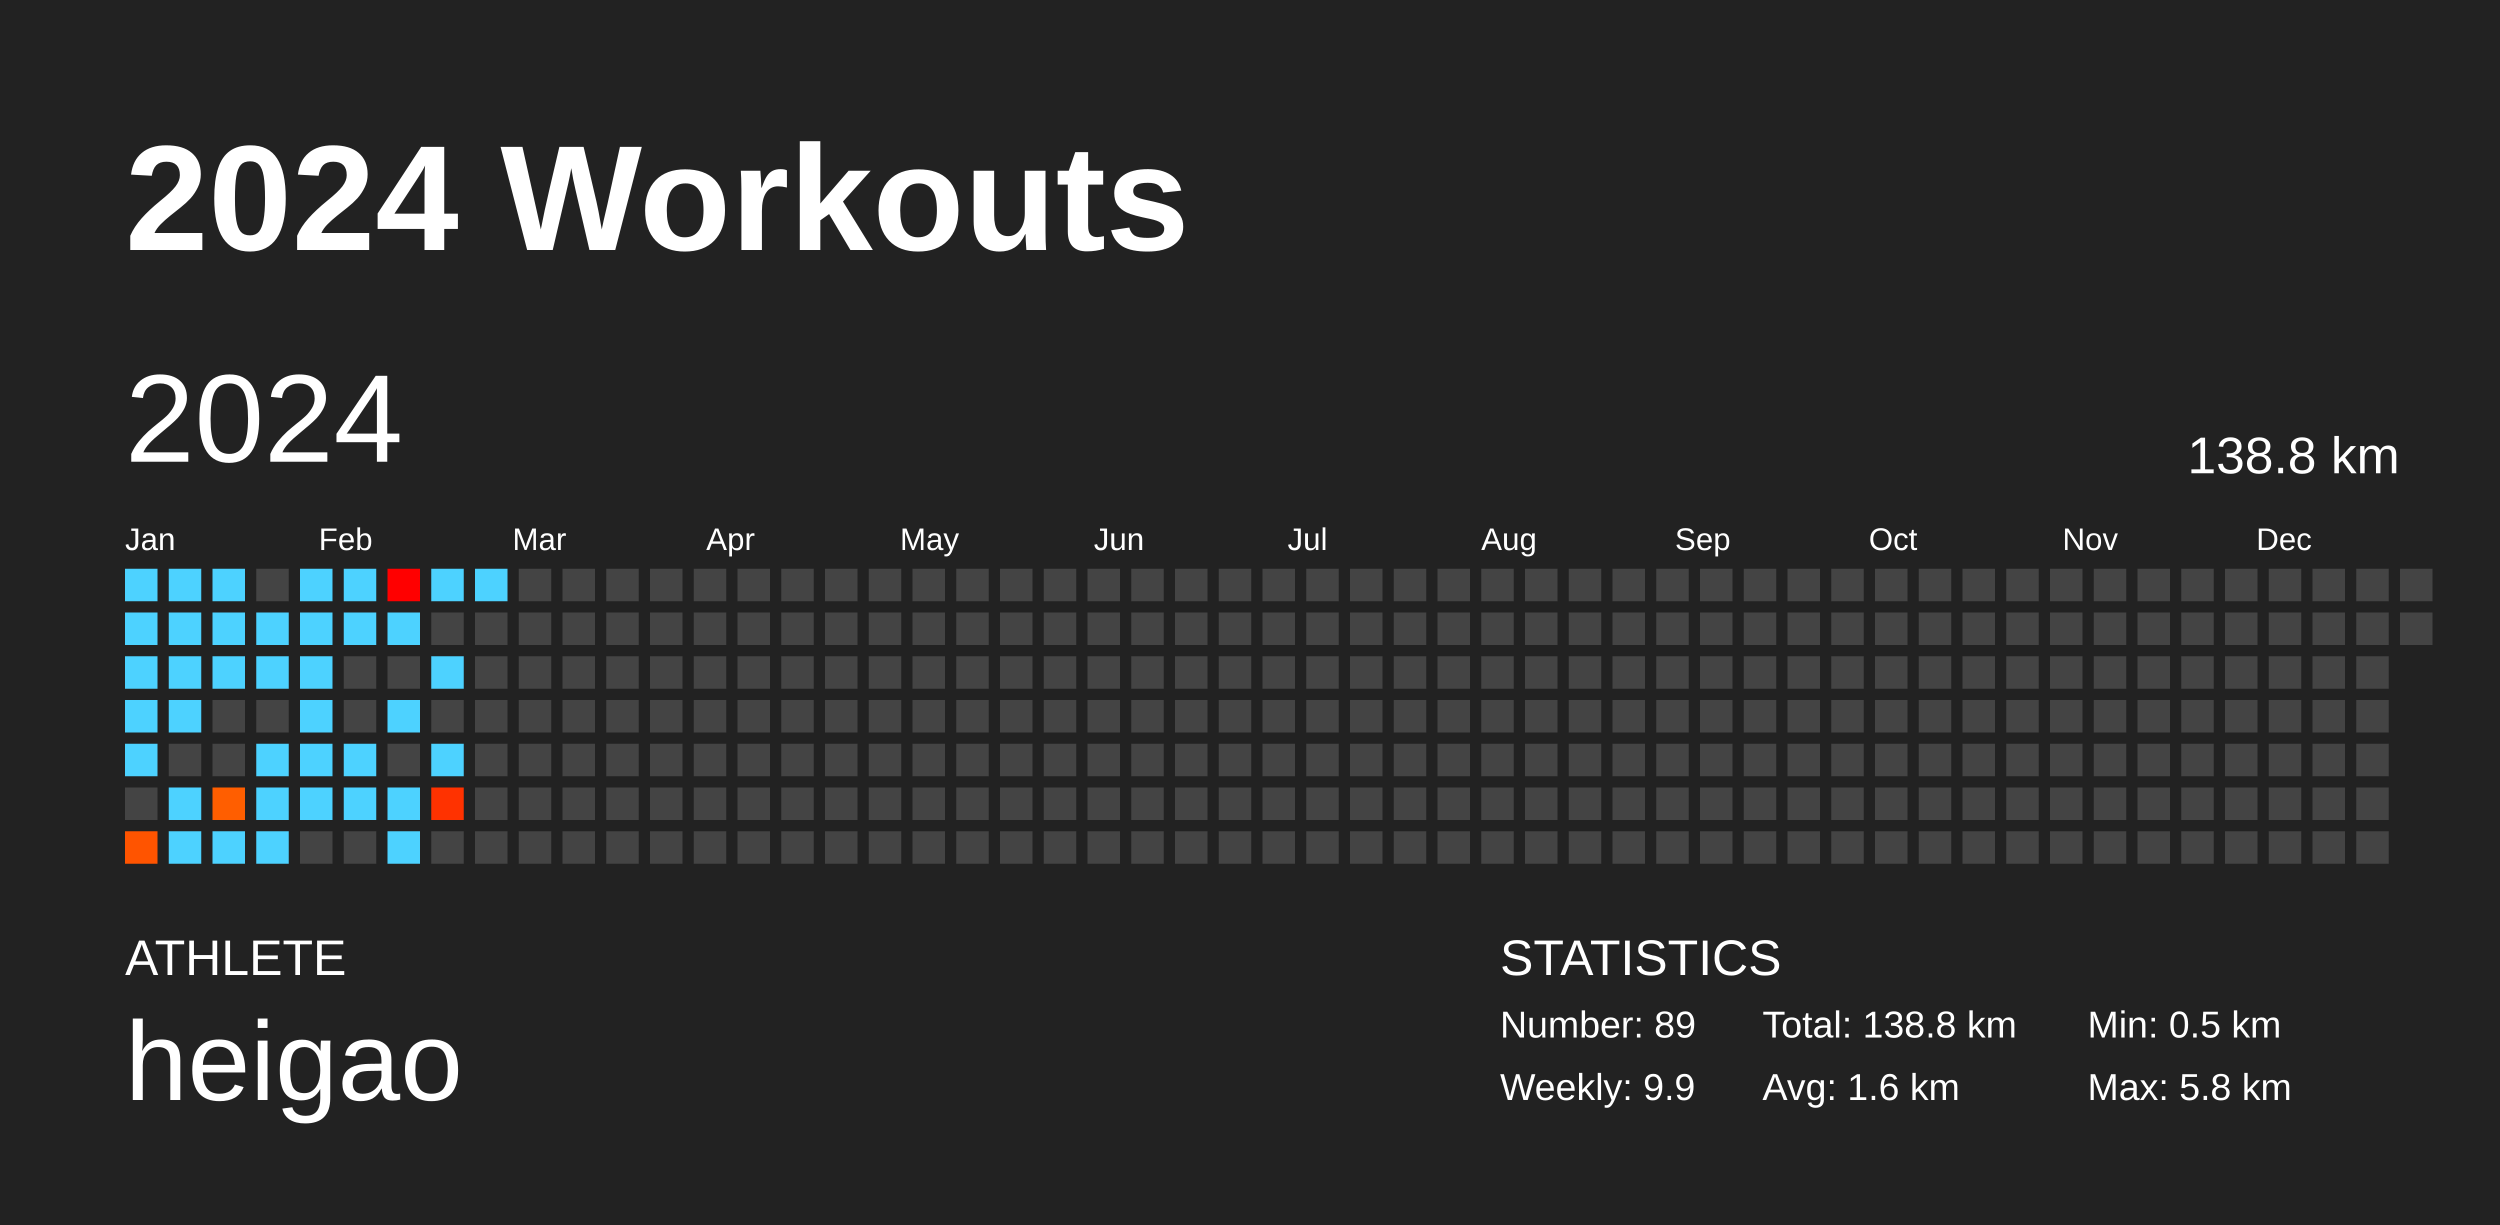
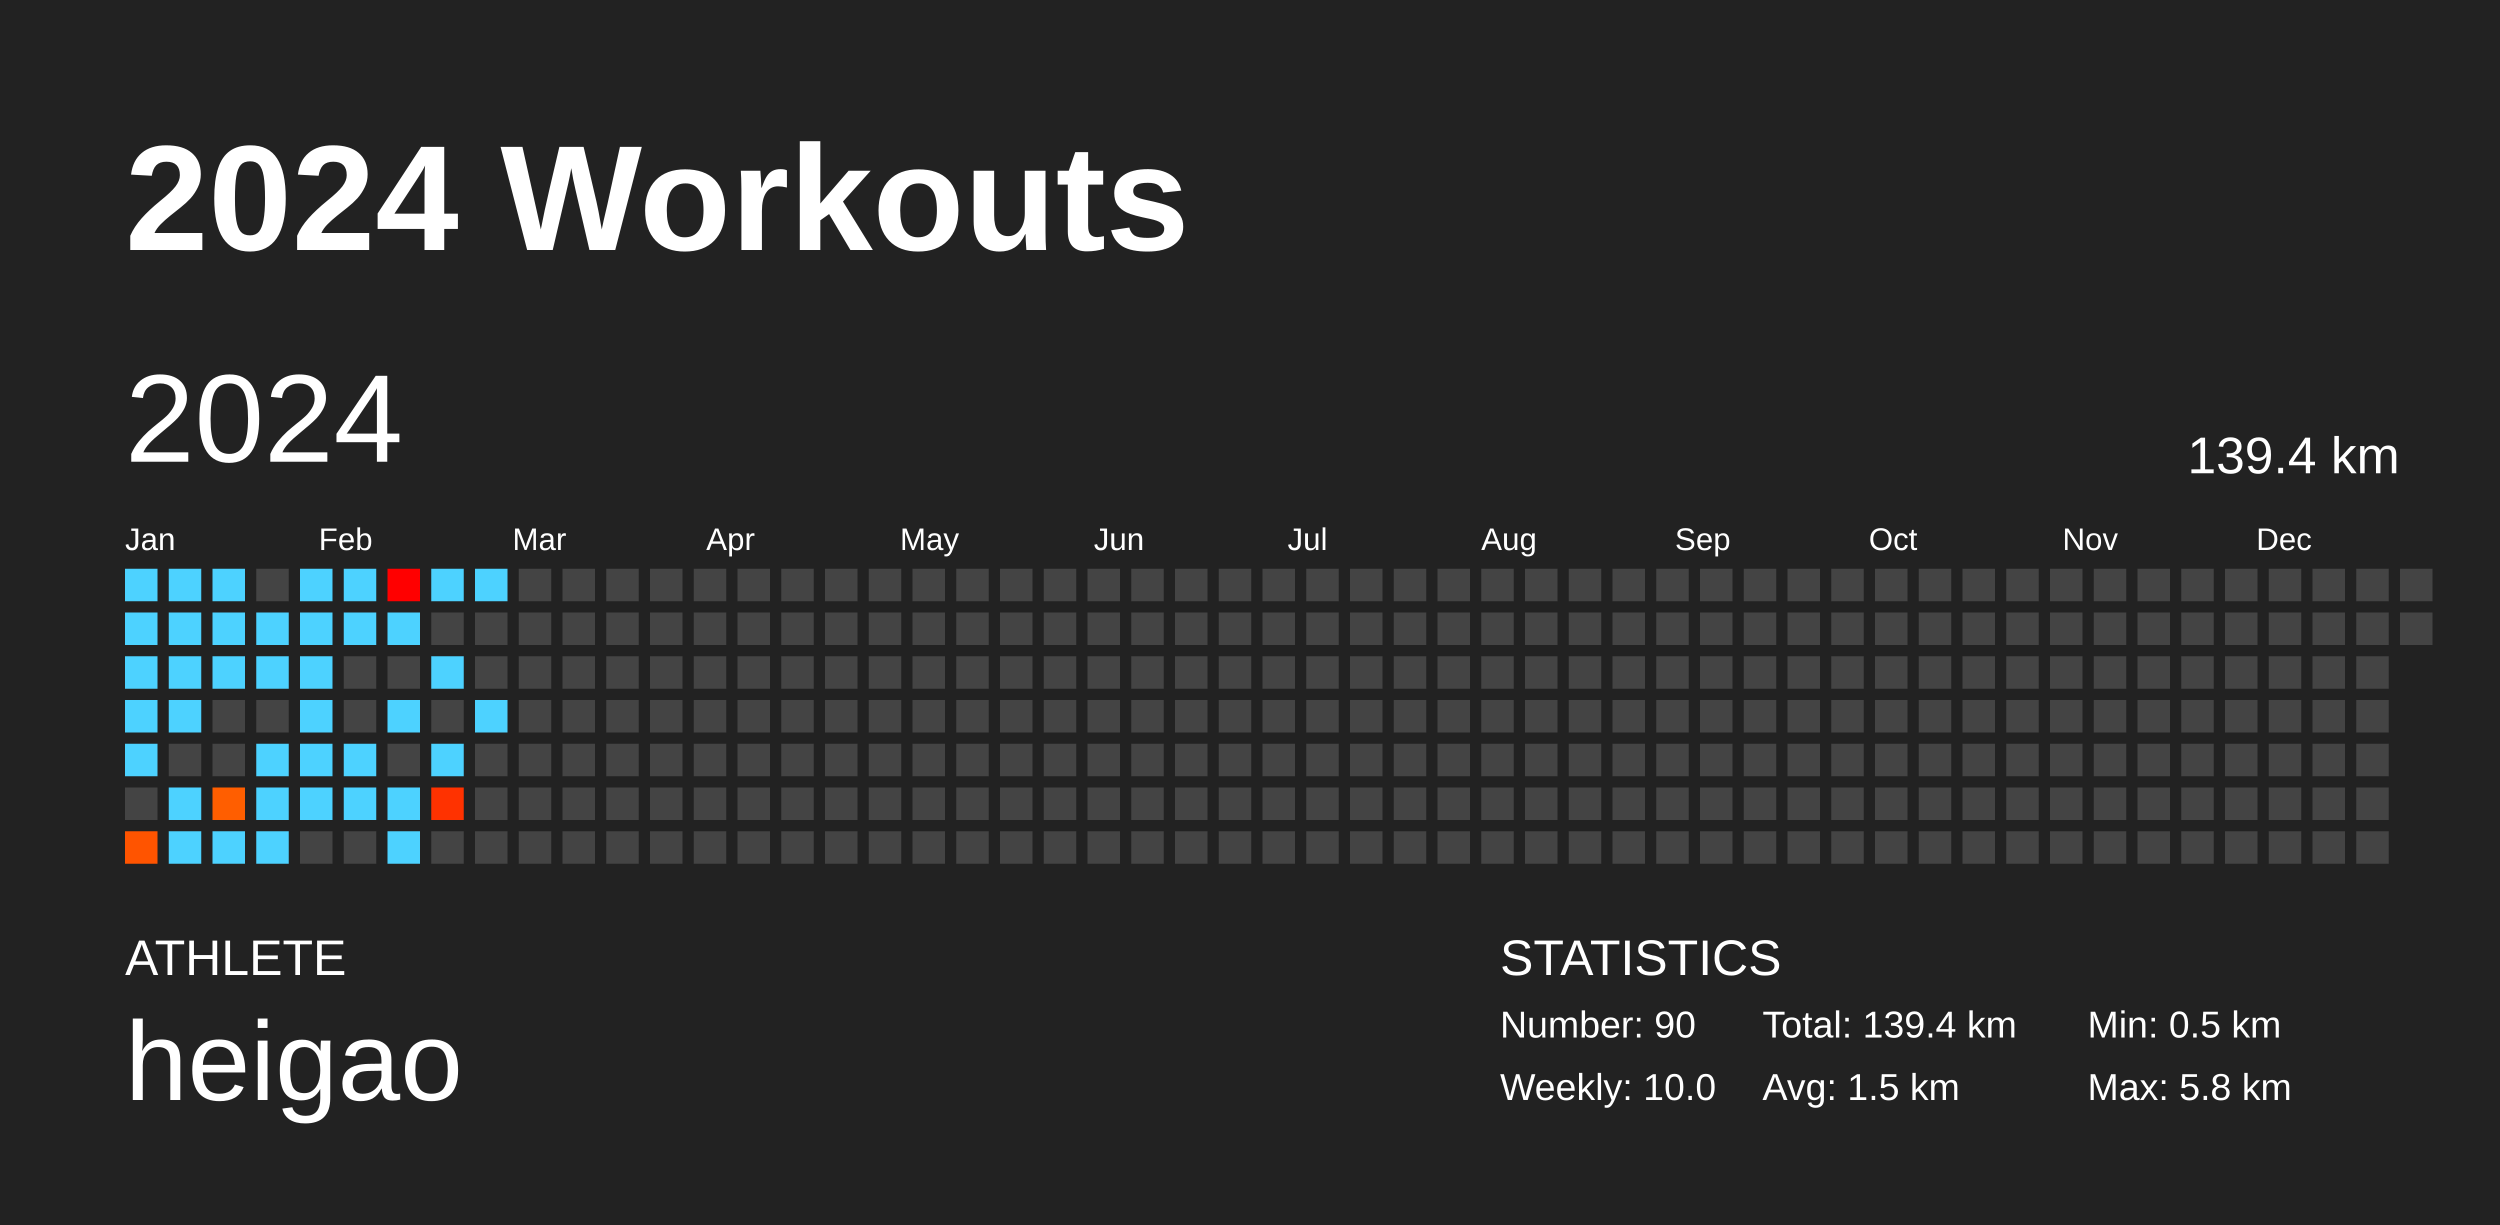
<svg xmlns="http://www.w3.org/2000/svg" baseProfile="full" height="98mm" version="1.1" viewBox="0,0,200,98" width="200mm">
  <defs />
  <rect fill="#222222" height="98" width="200" x="0" y="0" />
  <text fill="#FFFFFF" style="font-size:12px; font-family:Arial; font-weight:bold;" x="10" y="20">2024 Workouts</text>
  <text fill="#FFFFFF" style="font-size:4px; font-family:Arial" x="10" y="78">ATHLETE</text>
  <text fill="#FFFFFF" style="font-size:9px; font-family:Arial" x="10" y="88">heigao</text>
  <text fill="#FFFFFF" style="font-size:4px; font-family:Arial" x="120" y="78">STATISTICS</text>
-   <text fill="#FFFFFF" style="font-size:3px; font-family:Arial" x="120" y="83">Number: 89</text>
-   <text fill="#FFFFFF" style="font-size:3px; font-family:Arial" x="120" y="88">Weekly: 9.9</text>
-   <text fill="#FFFFFF" style="font-size:3px; font-family:Arial" x="141" y="83">Total: 138.8 km</text>
-   <text fill="#FFFFFF" style="font-size:3px; font-family:Arial" x="141" y="88">Avg: 1.6 km</text>
+   <text fill="#FFFFFF" style="font-size:3px; font-family:Arial" x="120" y="83">Number: 90</text>
+   <text fill="#FFFFFF" style="font-size:3px; font-family:Arial" x="120" y="88">Weekly: 10.0</text>
+   <text fill="#FFFFFF" style="font-size:3px; font-family:Arial" x="141" y="83">Total: 139.4 km</text>
+   <text fill="#FFFFFF" style="font-size:3px; font-family:Arial" x="141" y="88">Avg: 1.5 km</text>
  <text fill="#FFFFFF" style="font-size:3px; font-family:Arial" x="167" y="83">Min: 0.5 km</text>
  <text fill="#FFFFFF" style="font-size:3px; font-family:Arial" x="167" y="88">Max: 5.8 km</text>
  <text dominant-baseline="hanging" fill="#FFFFFF" style="font-size:10.0px; font-family:Arial;" x="10" y="30">2024</text>
-   <text dominant-baseline="hanging" fill="#FFFFFF" style="font-size:4.125px; font-family:Arial;" x="175" y="35">138.8 km</text>
+   <text dominant-baseline="hanging" fill="#FFFFFF" style="font-size:4.125px; font-family:Arial;" x="175" y="35">139.4 km</text>
  <text fill="#FFFFFF" style="font-size:2.5px; font-family:Arial" x="10.0" y="44">Jan</text>
  <text fill="#FFFFFF" style="font-size:2.5px; font-family:Arial" x="25.5" y="44">Feb</text>
  <text fill="#FFFFFF" style="font-size:2.5px; font-family:Arial" x="41.0" y="44">Mar</text>
  <text fill="#FFFFFF" style="font-size:2.5px; font-family:Arial" x="56.5" y="44">Apr</text>
  <text fill="#FFFFFF" style="font-size:2.5px; font-family:Arial" x="72.0" y="44">May</text>
  <text fill="#FFFFFF" style="font-size:2.5px; font-family:Arial" x="87.5" y="44">Jun</text>
  <text fill="#FFFFFF" style="font-size:2.5px; font-family:Arial" x="103.0" y="44">Jul</text>
  <text fill="#FFFFFF" style="font-size:2.5px; font-family:Arial" x="118.5" y="44">Aug</text>
  <text fill="#FFFFFF" style="font-size:2.5px; font-family:Arial" x="134.0" y="44">Sep</text>
  <text fill="#FFFFFF" style="font-size:2.5px; font-family:Arial" x="149.5" y="44">Oct</text>
  <text fill="#FFFFFF" style="font-size:2.5px; font-family:Arial" x="165.0" y="44">Nov</text>
  <text fill="#FFFFFF" style="font-size:2.5px; font-family:Arial" x="180.5" y="44">Dec</text>
  <rect fill="#4dd2ff" height="2.6" width="2.6" x="10.0" y="45.5" />
  <rect fill="#4dd2ff" height="2.6" width="2.6" x="10.0" y="49.0" />
  <rect fill="#4dd2ff" height="2.6" width="2.6" x="10.0" y="52.5" />
  <rect fill="#4dd2ff" height="2.6" width="2.6" x="10.0" y="56.0" />
  <rect fill="#4dd2ff" height="2.6" width="2.6" x="10.0" y="59.5" />
  <rect fill="#444444" height="2.6" width="2.6" x="10.0" y="63.0" />
  <rect fill="#ff5400" height="2.6" width="2.6" x="10.0" y="66.5" />
  <rect fill="#4dd2ff" height="2.6" width="2.6" x="13.5" y="45.5" />
  <rect fill="#4dd2ff" height="2.6" width="2.6" x="13.5" y="49.0" />
  <rect fill="#4dd2ff" height="2.6" width="2.6" x="13.5" y="52.5" />
  <rect fill="#4dd2ff" height="2.6" width="2.6" x="13.5" y="56.0" />
  <rect fill="#444444" height="2.6" width="2.6" x="13.5" y="59.5" />
  <rect fill="#4dd2ff" height="2.6" width="2.6" x="13.5" y="63.0" />
  <rect fill="#4dd2ff" height="2.6" width="2.6" x="13.5" y="66.5" />
  <rect fill="#4dd2ff" height="2.6" width="2.6" x="17.0" y="45.5" />
  <rect fill="#4dd2ff" height="2.6" width="2.6" x="17.0" y="49.0" />
  <rect fill="#4dd2ff" height="2.6" width="2.6" x="17.0" y="52.5" />
  <rect fill="#444444" height="2.6" width="2.6" x="17.0" y="56.0" />
  <rect fill="#444444" height="2.6" width="2.6" x="17.0" y="59.5" />
  <rect fill="#ff5e00" height="2.6" width="2.6" x="17.0" y="63.0" />
  <rect fill="#4dd2ff" height="2.6" width="2.6" x="17.0" y="66.5" />
  <rect fill="#444444" height="2.6" width="2.6" x="20.5" y="45.5" />
  <rect fill="#4dd2ff" height="2.6" width="2.6" x="20.5" y="49.0" />
  <rect fill="#4dd2ff" height="2.6" width="2.6" x="20.5" y="52.5" />
  <rect fill="#444444" height="2.6" width="2.6" x="20.5" y="56.0" />
  <rect fill="#4dd2ff" height="2.6" width="2.6" x="20.5" y="59.5" />
  <rect fill="#4dd2ff" height="2.6" width="2.6" x="20.5" y="63.0" />
  <rect fill="#4dd2ff" height="2.6" width="2.6" x="20.5" y="66.5" />
  <rect fill="#4dd2ff" height="2.6" width="2.6" x="24.0" y="45.5" />
  <rect fill="#4dd2ff" height="2.6" width="2.6" x="24.0" y="49.0" />
  <rect fill="#4dd2ff" height="2.6" width="2.6" x="24.0" y="52.5" />
  <rect fill="#4dd2ff" height="2.6" width="2.6" x="24.0" y="56.0" />
  <rect fill="#4dd2ff" height="2.6" width="2.6" x="24.0" y="59.5" />
  <rect fill="#4dd2ff" height="2.6" width="2.6" x="24.0" y="63.0" />
  <rect fill="#444444" height="2.6" width="2.6" x="24.0" y="66.5" />
  <rect fill="#4dd2ff" height="2.6" width="2.6" x="27.5" y="45.5" />
  <rect fill="#4dd2ff" height="2.6" width="2.6" x="27.5" y="49.0" />
  <rect fill="#444444" height="2.6" width="2.6" x="27.5" y="52.5" />
  <rect fill="#444444" height="2.6" width="2.6" x="27.5" y="56.0" />
  <rect fill="#4dd2ff" height="2.6" width="2.6" x="27.5" y="59.5" />
  <rect fill="#4dd2ff" height="2.6" width="2.6" x="27.5" y="63.0" />
  <rect fill="#444444" height="2.6" width="2.6" x="27.5" y="66.5" />
  <rect fill="#ff0000" height="2.6" width="2.6" x="31.0" y="45.5" />
  <rect fill="#4dd2ff" height="2.6" width="2.6" x="31.0" y="49.0" />
  <rect fill="#444444" height="2.6" width="2.6" x="31.0" y="52.5" />
  <rect fill="#4dd2ff" height="2.6" width="2.6" x="31.0" y="56.0" />
  <rect fill="#444444" height="2.6" width="2.6" x="31.0" y="59.5" />
  <rect fill="#4dd2ff" height="2.6" width="2.6" x="31.0" y="63.0" />
  <rect fill="#4dd2ff" height="2.6" width="2.6" x="31.0" y="66.5" />
  <rect fill="#4dd2ff" height="2.6" width="2.6" x="34.5" y="45.5" />
  <rect fill="#444444" height="2.6" width="2.6" x="34.5" y="49.0" />
  <rect fill="#4dd2ff" height="2.6" width="2.6" x="34.5" y="52.5" />
  <rect fill="#444444" height="2.6" width="2.6" x="34.5" y="56.0" />
  <rect fill="#4dd2ff" height="2.6" width="2.6" x="34.5" y="59.5" />
  <rect fill="#ff3200" height="2.6" width="2.6" x="34.5" y="63.0" />
  <rect fill="#444444" height="2.6" width="2.6" x="34.5" y="66.5" />
  <rect fill="#4dd2ff" height="2.6" width="2.6" x="38.0" y="45.5" />
  <rect fill="#444444" height="2.6" width="2.6" x="38.0" y="49.0" />
  <rect fill="#444444" height="2.6" width="2.6" x="38.0" y="52.5" />
-   <rect fill="#444444" height="2.6" width="2.6" x="38.0" y="56.0" />
+   <rect fill="#4dd2ff" height="2.6" width="2.6" x="38.0" y="56.0" />
  <rect fill="#444444" height="2.6" width="2.6" x="38.0" y="59.5" />
  <rect fill="#444444" height="2.6" width="2.6" x="38.0" y="63.0" />
  <rect fill="#444444" height="2.6" width="2.6" x="38.0" y="66.5" />
  <rect fill="#444444" height="2.6" width="2.6" x="41.5" y="45.5" />
  <rect fill="#444444" height="2.6" width="2.6" x="41.5" y="49.0" />
  <rect fill="#444444" height="2.6" width="2.6" x="41.5" y="52.5" />
  <rect fill="#444444" height="2.6" width="2.6" x="41.5" y="56.0" />
  <rect fill="#444444" height="2.6" width="2.6" x="41.5" y="59.5" />
  <rect fill="#444444" height="2.6" width="2.6" x="41.5" y="63.0" />
  <rect fill="#444444" height="2.6" width="2.6" x="41.5" y="66.5" />
  <rect fill="#444444" height="2.6" width="2.6" x="45.0" y="45.5" />
  <rect fill="#444444" height="2.6" width="2.6" x="45.0" y="49.0" />
  <rect fill="#444444" height="2.6" width="2.6" x="45.0" y="52.5" />
  <rect fill="#444444" height="2.6" width="2.6" x="45.0" y="56.0" />
  <rect fill="#444444" height="2.6" width="2.6" x="45.0" y="59.5" />
  <rect fill="#444444" height="2.6" width="2.6" x="45.0" y="63.0" />
  <rect fill="#444444" height="2.6" width="2.6" x="45.0" y="66.5" />
  <rect fill="#444444" height="2.6" width="2.6" x="48.5" y="45.5" />
  <rect fill="#444444" height="2.6" width="2.6" x="48.5" y="49.0" />
  <rect fill="#444444" height="2.6" width="2.6" x="48.5" y="52.5" />
  <rect fill="#444444" height="2.6" width="2.6" x="48.5" y="56.0" />
  <rect fill="#444444" height="2.6" width="2.6" x="48.5" y="59.5" />
  <rect fill="#444444" height="2.6" width="2.6" x="48.5" y="63.0" />
  <rect fill="#444444" height="2.6" width="2.6" x="48.5" y="66.5" />
  <rect fill="#444444" height="2.6" width="2.6" x="52.0" y="45.5" />
  <rect fill="#444444" height="2.6" width="2.6" x="52.0" y="49.0" />
  <rect fill="#444444" height="2.6" width="2.6" x="52.0" y="52.5" />
  <rect fill="#444444" height="2.6" width="2.6" x="52.0" y="56.0" />
  <rect fill="#444444" height="2.6" width="2.6" x="52.0" y="59.5" />
  <rect fill="#444444" height="2.6" width="2.6" x="52.0" y="63.0" />
  <rect fill="#444444" height="2.6" width="2.6" x="52.0" y="66.5" />
  <rect fill="#444444" height="2.6" width="2.6" x="55.5" y="45.5" />
  <rect fill="#444444" height="2.6" width="2.6" x="55.5" y="49.0" />
  <rect fill="#444444" height="2.6" width="2.6" x="55.5" y="52.5" />
  <rect fill="#444444" height="2.6" width="2.6" x="55.5" y="56.0" />
  <rect fill="#444444" height="2.6" width="2.6" x="55.5" y="59.5" />
  <rect fill="#444444" height="2.6" width="2.6" x="55.5" y="63.0" />
  <rect fill="#444444" height="2.6" width="2.6" x="55.5" y="66.5" />
  <rect fill="#444444" height="2.6" width="2.6" x="59.0" y="45.5" />
  <rect fill="#444444" height="2.6" width="2.6" x="59.0" y="49.0" />
  <rect fill="#444444" height="2.6" width="2.6" x="59.0" y="52.5" />
  <rect fill="#444444" height="2.6" width="2.6" x="59.0" y="56.0" />
  <rect fill="#444444" height="2.6" width="2.6" x="59.0" y="59.5" />
  <rect fill="#444444" height="2.6" width="2.6" x="59.0" y="63.0" />
  <rect fill="#444444" height="2.6" width="2.6" x="59.0" y="66.5" />
  <rect fill="#444444" height="2.6" width="2.6" x="62.5" y="45.5" />
  <rect fill="#444444" height="2.6" width="2.6" x="62.5" y="49.0" />
  <rect fill="#444444" height="2.6" width="2.6" x="62.5" y="52.5" />
  <rect fill="#444444" height="2.6" width="2.6" x="62.5" y="56.0" />
  <rect fill="#444444" height="2.6" width="2.6" x="62.5" y="59.5" />
  <rect fill="#444444" height="2.6" width="2.6" x="62.5" y="63.0" />
  <rect fill="#444444" height="2.6" width="2.6" x="62.5" y="66.5" />
  <rect fill="#444444" height="2.6" width="2.6" x="66.0" y="45.5" />
  <rect fill="#444444" height="2.6" width="2.6" x="66.0" y="49.0" />
  <rect fill="#444444" height="2.6" width="2.6" x="66.0" y="52.5" />
  <rect fill="#444444" height="2.6" width="2.6" x="66.0" y="56.0" />
  <rect fill="#444444" height="2.6" width="2.6" x="66.0" y="59.5" />
  <rect fill="#444444" height="2.6" width="2.6" x="66.0" y="63.0" />
  <rect fill="#444444" height="2.6" width="2.6" x="66.0" y="66.5" />
  <rect fill="#444444" height="2.6" width="2.6" x="69.5" y="45.5" />
  <rect fill="#444444" height="2.6" width="2.6" x="69.5" y="49.0" />
  <rect fill="#444444" height="2.6" width="2.6" x="69.5" y="52.5" />
  <rect fill="#444444" height="2.6" width="2.6" x="69.5" y="56.0" />
  <rect fill="#444444" height="2.6" width="2.6" x="69.5" y="59.5" />
  <rect fill="#444444" height="2.6" width="2.6" x="69.5" y="63.0" />
  <rect fill="#444444" height="2.6" width="2.6" x="69.5" y="66.5" />
  <rect fill="#444444" height="2.6" width="2.6" x="73.0" y="45.5" />
  <rect fill="#444444" height="2.6" width="2.6" x="73.0" y="49.0" />
  <rect fill="#444444" height="2.6" width="2.6" x="73.0" y="52.5" />
  <rect fill="#444444" height="2.6" width="2.6" x="73.0" y="56.0" />
  <rect fill="#444444" height="2.6" width="2.6" x="73.0" y="59.5" />
  <rect fill="#444444" height="2.6" width="2.6" x="73.0" y="63.0" />
  <rect fill="#444444" height="2.6" width="2.6" x="73.0" y="66.5" />
  <rect fill="#444444" height="2.6" width="2.6" x="76.5" y="45.5" />
  <rect fill="#444444" height="2.6" width="2.6" x="76.5" y="49.0" />
  <rect fill="#444444" height="2.6" width="2.6" x="76.5" y="52.5" />
  <rect fill="#444444" height="2.6" width="2.6" x="76.5" y="56.0" />
  <rect fill="#444444" height="2.6" width="2.6" x="76.5" y="59.5" />
  <rect fill="#444444" height="2.6" width="2.6" x="76.5" y="63.0" />
  <rect fill="#444444" height="2.6" width="2.6" x="76.5" y="66.5" />
  <rect fill="#444444" height="2.6" width="2.6" x="80.0" y="45.5" />
  <rect fill="#444444" height="2.6" width="2.6" x="80.0" y="49.0" />
  <rect fill="#444444" height="2.6" width="2.6" x="80.0" y="52.5" />
  <rect fill="#444444" height="2.6" width="2.6" x="80.0" y="56.0" />
  <rect fill="#444444" height="2.6" width="2.6" x="80.0" y="59.5" />
  <rect fill="#444444" height="2.6" width="2.6" x="80.0" y="63.0" />
  <rect fill="#444444" height="2.6" width="2.6" x="80.0" y="66.5" />
  <rect fill="#444444" height="2.6" width="2.6" x="83.5" y="45.5" />
  <rect fill="#444444" height="2.6" width="2.6" x="83.5" y="49.0" />
  <rect fill="#444444" height="2.6" width="2.6" x="83.5" y="52.5" />
  <rect fill="#444444" height="2.6" width="2.6" x="83.5" y="56.0" />
  <rect fill="#444444" height="2.6" width="2.6" x="83.5" y="59.5" />
  <rect fill="#444444" height="2.6" width="2.6" x="83.5" y="63.0" />
  <rect fill="#444444" height="2.6" width="2.6" x="83.5" y="66.5" />
  <rect fill="#444444" height="2.6" width="2.6" x="87.0" y="45.5" />
  <rect fill="#444444" height="2.6" width="2.6" x="87.0" y="49.0" />
  <rect fill="#444444" height="2.6" width="2.6" x="87.0" y="52.5" />
  <rect fill="#444444" height="2.6" width="2.6" x="87.0" y="56.0" />
  <rect fill="#444444" height="2.6" width="2.6" x="87.0" y="59.5" />
  <rect fill="#444444" height="2.6" width="2.6" x="87.0" y="63.0" />
  <rect fill="#444444" height="2.6" width="2.6" x="87.0" y="66.5" />
  <rect fill="#444444" height="2.6" width="2.6" x="90.5" y="45.5" />
  <rect fill="#444444" height="2.6" width="2.6" x="90.5" y="49.0" />
  <rect fill="#444444" height="2.6" width="2.6" x="90.5" y="52.5" />
  <rect fill="#444444" height="2.6" width="2.6" x="90.5" y="56.0" />
  <rect fill="#444444" height="2.6" width="2.6" x="90.5" y="59.5" />
  <rect fill="#444444" height="2.6" width="2.6" x="90.5" y="63.0" />
  <rect fill="#444444" height="2.6" width="2.6" x="90.5" y="66.5" />
  <rect fill="#444444" height="2.6" width="2.6" x="94.0" y="45.5" />
  <rect fill="#444444" height="2.6" width="2.6" x="94.0" y="49.0" />
  <rect fill="#444444" height="2.6" width="2.6" x="94.0" y="52.5" />
  <rect fill="#444444" height="2.6" width="2.6" x="94.0" y="56.0" />
  <rect fill="#444444" height="2.6" width="2.6" x="94.0" y="59.5" />
  <rect fill="#444444" height="2.6" width="2.6" x="94.0" y="63.0" />
  <rect fill="#444444" height="2.6" width="2.6" x="94.0" y="66.5" />
  <rect fill="#444444" height="2.6" width="2.6" x="97.5" y="45.5" />
  <rect fill="#444444" height="2.6" width="2.6" x="97.5" y="49.0" />
  <rect fill="#444444" height="2.6" width="2.6" x="97.5" y="52.5" />
  <rect fill="#444444" height="2.6" width="2.6" x="97.5" y="56.0" />
  <rect fill="#444444" height="2.6" width="2.6" x="97.5" y="59.5" />
  <rect fill="#444444" height="2.6" width="2.6" x="97.5" y="63.0" />
  <rect fill="#444444" height="2.6" width="2.6" x="97.5" y="66.5" />
  <rect fill="#444444" height="2.6" width="2.6" x="101.0" y="45.5" />
  <rect fill="#444444" height="2.6" width="2.6" x="101.0" y="49.0" />
  <rect fill="#444444" height="2.6" width="2.6" x="101.0" y="52.5" />
  <rect fill="#444444" height="2.6" width="2.6" x="101.0" y="56.0" />
  <rect fill="#444444" height="2.6" width="2.6" x="101.0" y="59.5" />
  <rect fill="#444444" height="2.6" width="2.6" x="101.0" y="63.0" />
  <rect fill="#444444" height="2.6" width="2.6" x="101.0" y="66.5" />
  <rect fill="#444444" height="2.6" width="2.6" x="104.5" y="45.5" />
  <rect fill="#444444" height="2.6" width="2.6" x="104.5" y="49.0" />
  <rect fill="#444444" height="2.6" width="2.6" x="104.5" y="52.5" />
  <rect fill="#444444" height="2.6" width="2.6" x="104.5" y="56.0" />
  <rect fill="#444444" height="2.6" width="2.6" x="104.5" y="59.5" />
  <rect fill="#444444" height="2.6" width="2.6" x="104.5" y="63.0" />
  <rect fill="#444444" height="2.6" width="2.6" x="104.5" y="66.5" />
  <rect fill="#444444" height="2.6" width="2.6" x="108.0" y="45.5" />
  <rect fill="#444444" height="2.6" width="2.6" x="108.0" y="49.0" />
  <rect fill="#444444" height="2.6" width="2.6" x="108.0" y="52.5" />
  <rect fill="#444444" height="2.6" width="2.6" x="108.0" y="56.0" />
  <rect fill="#444444" height="2.6" width="2.6" x="108.0" y="59.5" />
  <rect fill="#444444" height="2.6" width="2.6" x="108.0" y="63.0" />
  <rect fill="#444444" height="2.6" width="2.6" x="108.0" y="66.5" />
  <rect fill="#444444" height="2.6" width="2.6" x="111.5" y="45.5" />
  <rect fill="#444444" height="2.6" width="2.6" x="111.5" y="49.0" />
  <rect fill="#444444" height="2.6" width="2.6" x="111.5" y="52.5" />
  <rect fill="#444444" height="2.6" width="2.6" x="111.5" y="56.0" />
  <rect fill="#444444" height="2.6" width="2.6" x="111.5" y="59.5" />
  <rect fill="#444444" height="2.6" width="2.6" x="111.5" y="63.0" />
  <rect fill="#444444" height="2.6" width="2.6" x="111.5" y="66.5" />
  <rect fill="#444444" height="2.6" width="2.6" x="115.0" y="45.5" />
  <rect fill="#444444" height="2.6" width="2.6" x="115.0" y="49.0" />
  <rect fill="#444444" height="2.6" width="2.6" x="115.0" y="52.5" />
  <rect fill="#444444" height="2.6" width="2.6" x="115.0" y="56.0" />
  <rect fill="#444444" height="2.6" width="2.6" x="115.0" y="59.5" />
  <rect fill="#444444" height="2.6" width="2.6" x="115.0" y="63.0" />
  <rect fill="#444444" height="2.6" width="2.6" x="115.0" y="66.5" />
  <rect fill="#444444" height="2.6" width="2.6" x="118.5" y="45.5" />
  <rect fill="#444444" height="2.6" width="2.6" x="118.5" y="49.0" />
  <rect fill="#444444" height="2.6" width="2.6" x="118.5" y="52.5" />
  <rect fill="#444444" height="2.6" width="2.6" x="118.5" y="56.0" />
  <rect fill="#444444" height="2.6" width="2.6" x="118.5" y="59.5" />
  <rect fill="#444444" height="2.6" width="2.6" x="118.5" y="63.0" />
  <rect fill="#444444" height="2.6" width="2.6" x="118.5" y="66.5" />
  <rect fill="#444444" height="2.6" width="2.6" x="122.0" y="45.5" />
  <rect fill="#444444" height="2.6" width="2.6" x="122.0" y="49.0" />
  <rect fill="#444444" height="2.6" width="2.6" x="122.0" y="52.5" />
  <rect fill="#444444" height="2.6" width="2.6" x="122.0" y="56.0" />
  <rect fill="#444444" height="2.6" width="2.6" x="122.0" y="59.5" />
  <rect fill="#444444" height="2.6" width="2.6" x="122.0" y="63.0" />
  <rect fill="#444444" height="2.6" width="2.6" x="122.0" y="66.5" />
  <rect fill="#444444" height="2.6" width="2.6" x="125.5" y="45.5" />
  <rect fill="#444444" height="2.6" width="2.6" x="125.5" y="49.0" />
  <rect fill="#444444" height="2.6" width="2.6" x="125.5" y="52.5" />
  <rect fill="#444444" height="2.6" width="2.6" x="125.5" y="56.0" />
  <rect fill="#444444" height="2.6" width="2.6" x="125.5" y="59.5" />
  <rect fill="#444444" height="2.6" width="2.6" x="125.5" y="63.0" />
  <rect fill="#444444" height="2.6" width="2.6" x="125.5" y="66.5" />
  <rect fill="#444444" height="2.6" width="2.6" x="129.0" y="45.5" />
  <rect fill="#444444" height="2.6" width="2.6" x="129.0" y="49.0" />
  <rect fill="#444444" height="2.6" width="2.6" x="129.0" y="52.5" />
  <rect fill="#444444" height="2.6" width="2.6" x="129.0" y="56.0" />
  <rect fill="#444444" height="2.6" width="2.6" x="129.0" y="59.5" />
  <rect fill="#444444" height="2.6" width="2.6" x="129.0" y="63.0" />
  <rect fill="#444444" height="2.6" width="2.6" x="129.0" y="66.5" />
  <rect fill="#444444" height="2.6" width="2.6" x="132.5" y="45.5" />
  <rect fill="#444444" height="2.6" width="2.6" x="132.5" y="49.0" />
  <rect fill="#444444" height="2.6" width="2.6" x="132.5" y="52.5" />
  <rect fill="#444444" height="2.6" width="2.6" x="132.5" y="56.0" />
  <rect fill="#444444" height="2.6" width="2.6" x="132.5" y="59.5" />
  <rect fill="#444444" height="2.6" width="2.6" x="132.5" y="63.0" />
  <rect fill="#444444" height="2.6" width="2.6" x="132.5" y="66.5" />
  <rect fill="#444444" height="2.6" width="2.6" x="136.0" y="45.5" />
  <rect fill="#444444" height="2.6" width="2.6" x="136.0" y="49.0" />
  <rect fill="#444444" height="2.6" width="2.6" x="136.0" y="52.5" />
  <rect fill="#444444" height="2.6" width="2.6" x="136.0" y="56.0" />
  <rect fill="#444444" height="2.6" width="2.6" x="136.0" y="59.5" />
  <rect fill="#444444" height="2.6" width="2.6" x="136.0" y="63.0" />
  <rect fill="#444444" height="2.6" width="2.6" x="136.0" y="66.5" />
  <rect fill="#444444" height="2.6" width="2.6" x="139.5" y="45.5" />
  <rect fill="#444444" height="2.6" width="2.6" x="139.5" y="49.0" />
  <rect fill="#444444" height="2.6" width="2.6" x="139.5" y="52.5" />
  <rect fill="#444444" height="2.6" width="2.6" x="139.5" y="56.0" />
  <rect fill="#444444" height="2.6" width="2.6" x="139.5" y="59.5" />
  <rect fill="#444444" height="2.6" width="2.6" x="139.5" y="63.0" />
  <rect fill="#444444" height="2.6" width="2.6" x="139.5" y="66.5" />
  <rect fill="#444444" height="2.6" width="2.6" x="143.0" y="45.5" />
  <rect fill="#444444" height="2.6" width="2.6" x="143.0" y="49.0" />
  <rect fill="#444444" height="2.6" width="2.6" x="143.0" y="52.5" />
  <rect fill="#444444" height="2.6" width="2.6" x="143.0" y="56.0" />
  <rect fill="#444444" height="2.6" width="2.6" x="143.0" y="59.5" />
  <rect fill="#444444" height="2.6" width="2.6" x="143.0" y="63.0" />
  <rect fill="#444444" height="2.6" width="2.6" x="143.0" y="66.5" />
  <rect fill="#444444" height="2.6" width="2.6" x="146.5" y="45.5" />
  <rect fill="#444444" height="2.6" width="2.6" x="146.5" y="49.0" />
  <rect fill="#444444" height="2.6" width="2.6" x="146.5" y="52.5" />
  <rect fill="#444444" height="2.6" width="2.6" x="146.5" y="56.0" />
  <rect fill="#444444" height="2.6" width="2.6" x="146.5" y="59.5" />
  <rect fill="#444444" height="2.6" width="2.6" x="146.5" y="63.0" />
  <rect fill="#444444" height="2.6" width="2.6" x="146.5" y="66.5" />
  <rect fill="#444444" height="2.6" width="2.6" x="150.0" y="45.5" />
  <rect fill="#444444" height="2.6" width="2.6" x="150.0" y="49.0" />
  <rect fill="#444444" height="2.6" width="2.6" x="150.0" y="52.5" />
  <rect fill="#444444" height="2.6" width="2.6" x="150.0" y="56.0" />
  <rect fill="#444444" height="2.6" width="2.6" x="150.0" y="59.5" />
  <rect fill="#444444" height="2.6" width="2.6" x="150.0" y="63.0" />
  <rect fill="#444444" height="2.6" width="2.6" x="150.0" y="66.5" />
  <rect fill="#444444" height="2.6" width="2.6" x="153.5" y="45.5" />
  <rect fill="#444444" height="2.6" width="2.6" x="153.5" y="49.0" />
  <rect fill="#444444" height="2.6" width="2.6" x="153.5" y="52.5" />
  <rect fill="#444444" height="2.6" width="2.6" x="153.5" y="56.0" />
  <rect fill="#444444" height="2.6" width="2.6" x="153.5" y="59.5" />
  <rect fill="#444444" height="2.6" width="2.6" x="153.5" y="63.0" />
  <rect fill="#444444" height="2.6" width="2.6" x="153.5" y="66.5" />
  <rect fill="#444444" height="2.6" width="2.6" x="157.0" y="45.5" />
  <rect fill="#444444" height="2.6" width="2.6" x="157.0" y="49.0" />
  <rect fill="#444444" height="2.6" width="2.6" x="157.0" y="52.5" />
  <rect fill="#444444" height="2.6" width="2.6" x="157.0" y="56.0" />
  <rect fill="#444444" height="2.6" width="2.6" x="157.0" y="59.5" />
  <rect fill="#444444" height="2.6" width="2.6" x="157.0" y="63.0" />
  <rect fill="#444444" height="2.6" width="2.6" x="157.0" y="66.5" />
  <rect fill="#444444" height="2.6" width="2.6" x="160.5" y="45.5" />
  <rect fill="#444444" height="2.6" width="2.6" x="160.5" y="49.0" />
  <rect fill="#444444" height="2.6" width="2.6" x="160.5" y="52.5" />
  <rect fill="#444444" height="2.6" width="2.6" x="160.5" y="56.0" />
  <rect fill="#444444" height="2.6" width="2.6" x="160.5" y="59.5" />
  <rect fill="#444444" height="2.6" width="2.6" x="160.5" y="63.0" />
  <rect fill="#444444" height="2.6" width="2.6" x="160.5" y="66.5" />
  <rect fill="#444444" height="2.6" width="2.6" x="164.0" y="45.5" />
  <rect fill="#444444" height="2.6" width="2.6" x="164.0" y="49.0" />
  <rect fill="#444444" height="2.6" width="2.6" x="164.0" y="52.5" />
  <rect fill="#444444" height="2.6" width="2.6" x="164.0" y="56.0" />
  <rect fill="#444444" height="2.6" width="2.6" x="164.0" y="59.5" />
  <rect fill="#444444" height="2.6" width="2.6" x="164.0" y="63.0" />
  <rect fill="#444444" height="2.6" width="2.6" x="164.0" y="66.5" />
  <rect fill="#444444" height="2.6" width="2.6" x="167.5" y="45.5" />
  <rect fill="#444444" height="2.6" width="2.6" x="167.5" y="49.0" />
  <rect fill="#444444" height="2.6" width="2.6" x="167.5" y="52.5" />
  <rect fill="#444444" height="2.6" width="2.6" x="167.5" y="56.0" />
  <rect fill="#444444" height="2.6" width="2.6" x="167.5" y="59.5" />
  <rect fill="#444444" height="2.6" width="2.6" x="167.5" y="63.0" />
  <rect fill="#444444" height="2.6" width="2.6" x="167.5" y="66.5" />
  <rect fill="#444444" height="2.6" width="2.6" x="171.0" y="45.5" />
  <rect fill="#444444" height="2.6" width="2.6" x="171.0" y="49.0" />
  <rect fill="#444444" height="2.6" width="2.6" x="171.0" y="52.5" />
  <rect fill="#444444" height="2.6" width="2.6" x="171.0" y="56.0" />
  <rect fill="#444444" height="2.6" width="2.6" x="171.0" y="59.5" />
  <rect fill="#444444" height="2.6" width="2.6" x="171.0" y="63.0" />
  <rect fill="#444444" height="2.6" width="2.6" x="171.0" y="66.5" />
  <rect fill="#444444" height="2.6" width="2.6" x="174.5" y="45.5" />
  <rect fill="#444444" height="2.6" width="2.6" x="174.5" y="49.0" />
  <rect fill="#444444" height="2.6" width="2.6" x="174.5" y="52.5" />
  <rect fill="#444444" height="2.6" width="2.6" x="174.5" y="56.0" />
  <rect fill="#444444" height="2.6" width="2.6" x="174.5" y="59.5" />
  <rect fill="#444444" height="2.6" width="2.6" x="174.5" y="63.0" />
  <rect fill="#444444" height="2.6" width="2.6" x="174.5" y="66.5" />
  <rect fill="#444444" height="2.6" width="2.6" x="178.0" y="45.5" />
  <rect fill="#444444" height="2.6" width="2.6" x="178.0" y="49.0" />
  <rect fill="#444444" height="2.6" width="2.6" x="178.0" y="52.5" />
  <rect fill="#444444" height="2.6" width="2.6" x="178.0" y="56.0" />
  <rect fill="#444444" height="2.6" width="2.6" x="178.0" y="59.5" />
  <rect fill="#444444" height="2.6" width="2.6" x="178.0" y="63.0" />
  <rect fill="#444444" height="2.6" width="2.6" x="178.0" y="66.5" />
  <rect fill="#444444" height="2.6" width="2.6" x="181.5" y="45.5" />
  <rect fill="#444444" height="2.6" width="2.6" x="181.5" y="49.0" />
  <rect fill="#444444" height="2.6" width="2.6" x="181.5" y="52.5" />
  <rect fill="#444444" height="2.6" width="2.6" x="181.5" y="56.0" />
  <rect fill="#444444" height="2.6" width="2.6" x="181.5" y="59.5" />
  <rect fill="#444444" height="2.6" width="2.6" x="181.5" y="63.0" />
  <rect fill="#444444" height="2.6" width="2.6" x="181.5" y="66.5" />
  <rect fill="#444444" height="2.6" width="2.6" x="185.0" y="45.5" />
  <rect fill="#444444" height="2.6" width="2.6" x="185.0" y="49.0" />
  <rect fill="#444444" height="2.6" width="2.6" x="185.0" y="52.5" />
  <rect fill="#444444" height="2.6" width="2.6" x="185.0" y="56.0" />
  <rect fill="#444444" height="2.6" width="2.6" x="185.0" y="59.5" />
  <rect fill="#444444" height="2.6" width="2.6" x="185.0" y="63.0" />
  <rect fill="#444444" height="2.6" width="2.6" x="185.0" y="66.5" />
  <rect fill="#444444" height="2.6" width="2.6" x="188.5" y="45.5" />
  <rect fill="#444444" height="2.6" width="2.6" x="188.5" y="49.0" />
  <rect fill="#444444" height="2.6" width="2.6" x="188.5" y="52.5" />
  <rect fill="#444444" height="2.6" width="2.6" x="188.5" y="56.0" />
  <rect fill="#444444" height="2.6" width="2.6" x="188.5" y="59.5" />
  <rect fill="#444444" height="2.6" width="2.6" x="188.5" y="63.0" />
  <rect fill="#444444" height="2.6" width="2.6" x="188.5" y="66.5" />
  <rect fill="#444444" height="2.6" width="2.6" x="192.0" y="45.5" />
  <rect fill="#444444" height="2.6" width="2.6" x="192.0" y="49.0" />
</svg>
